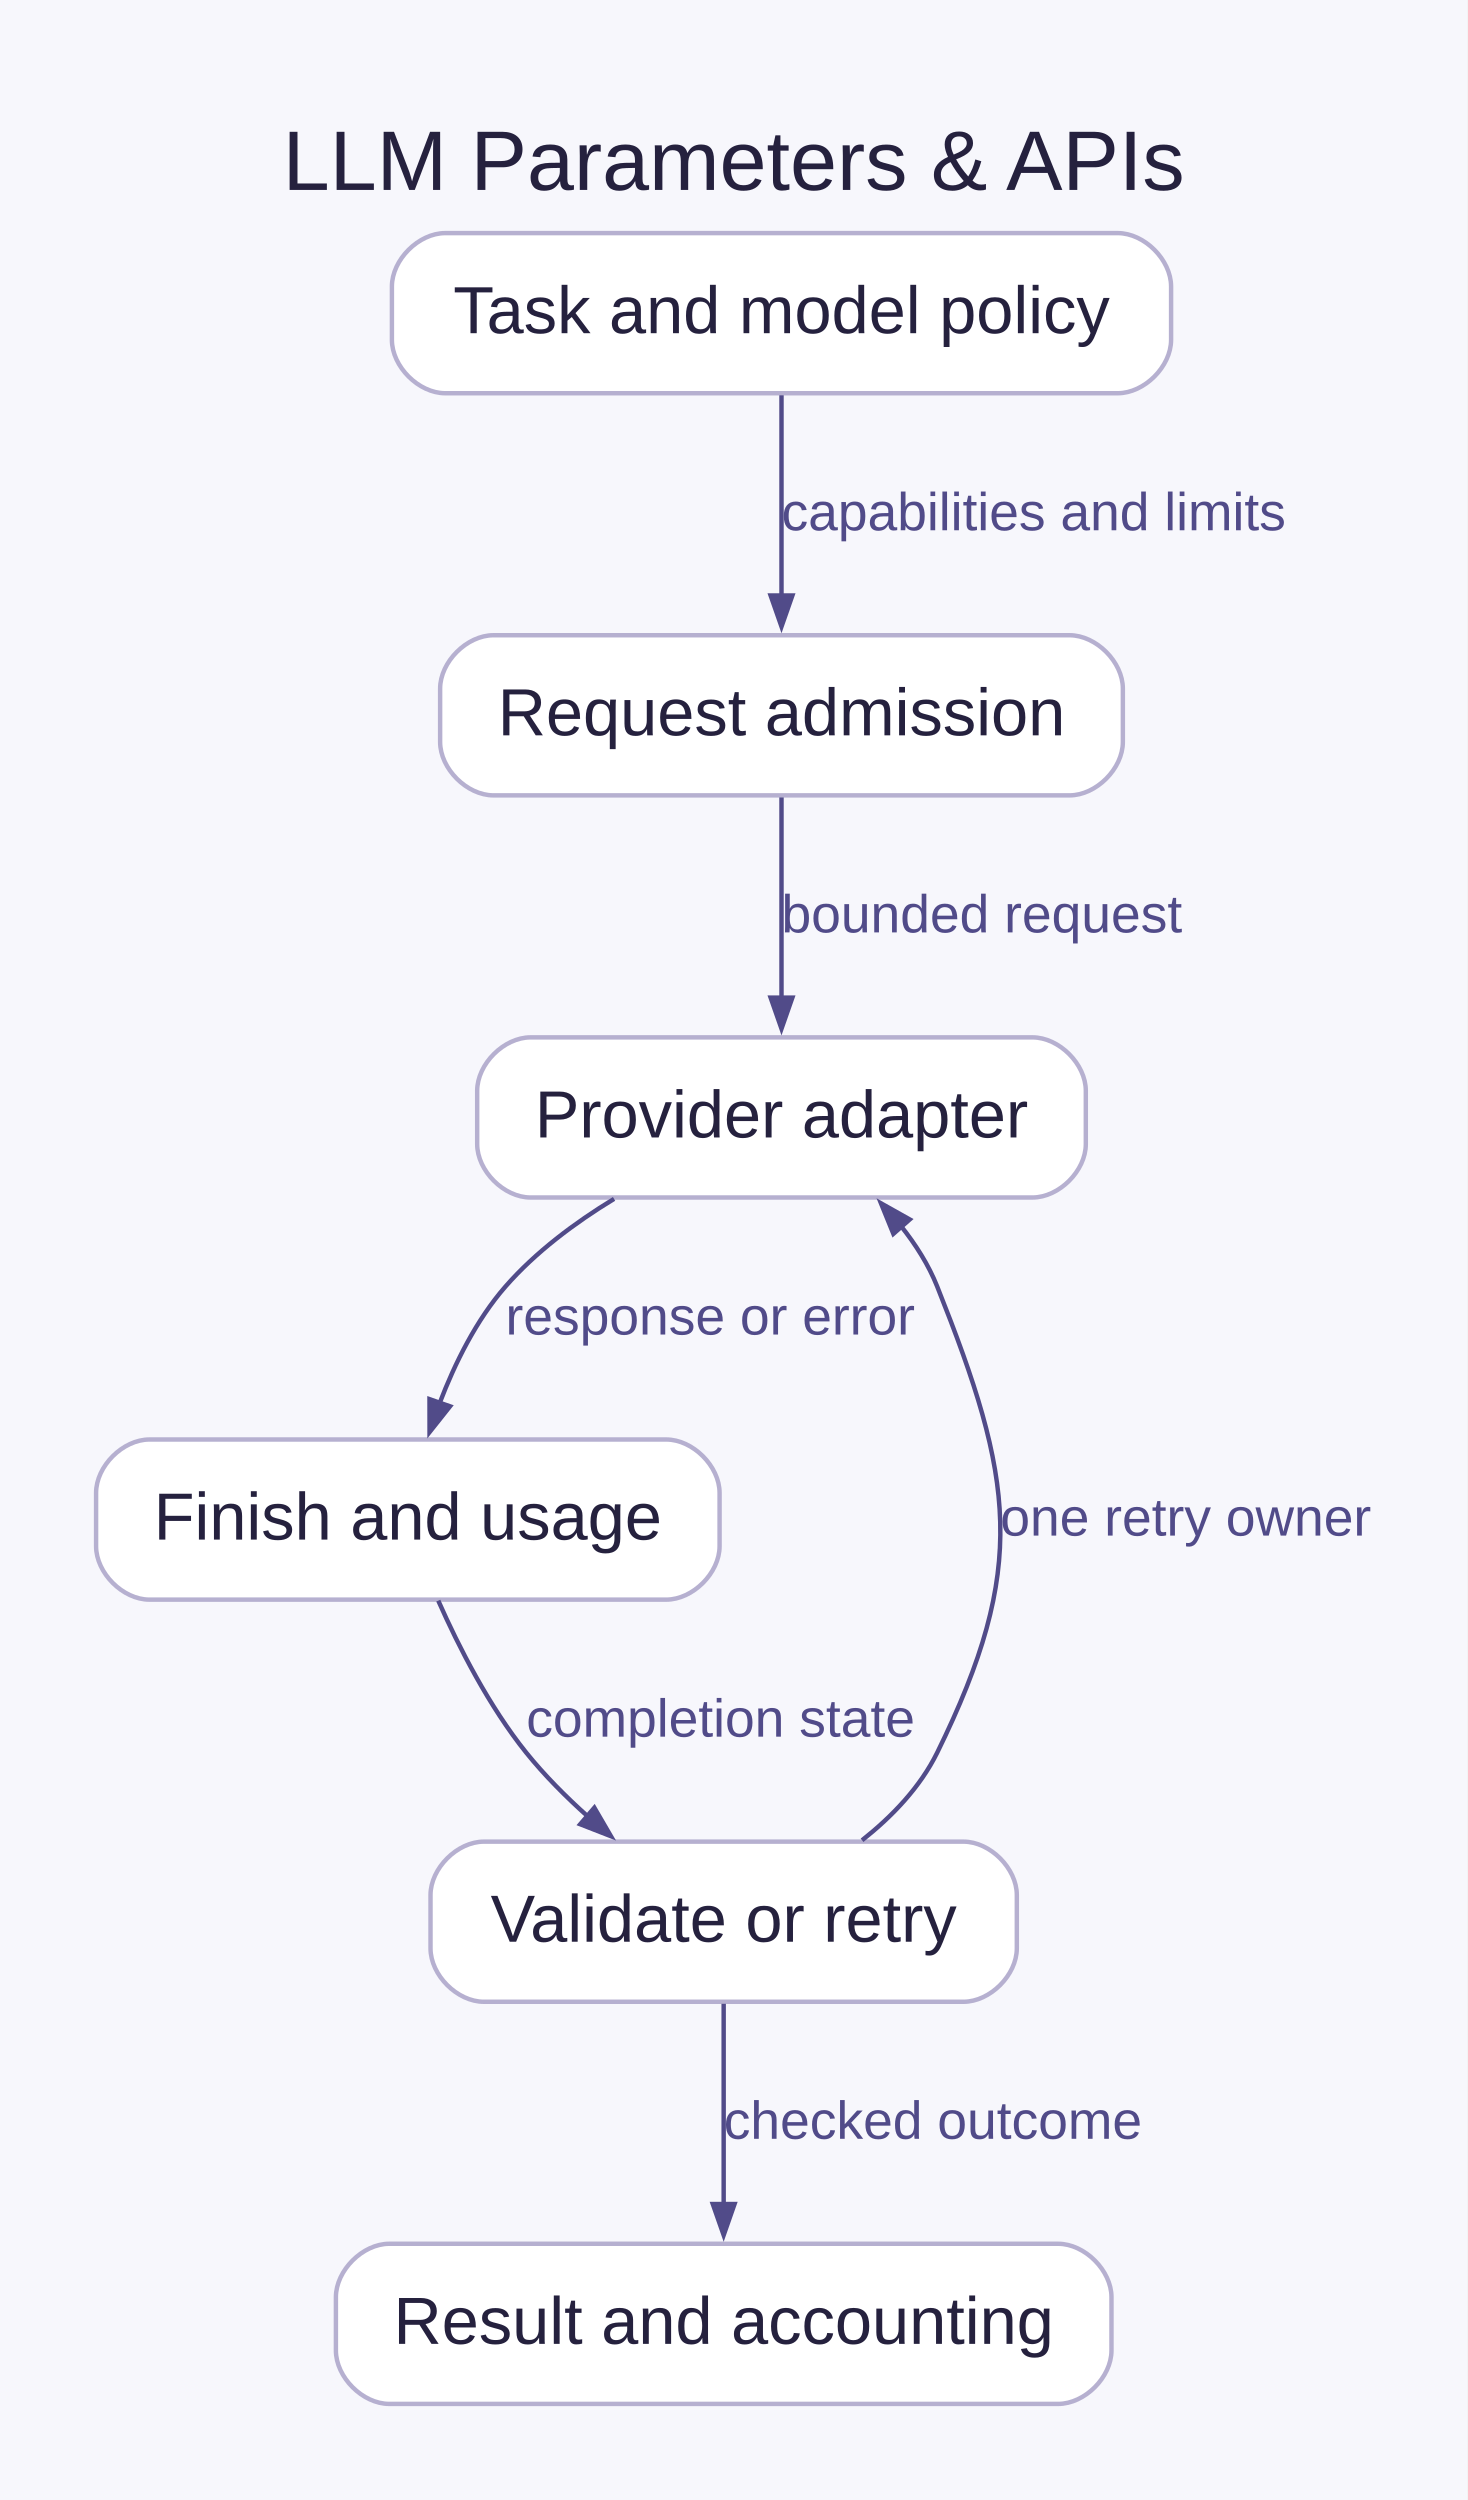
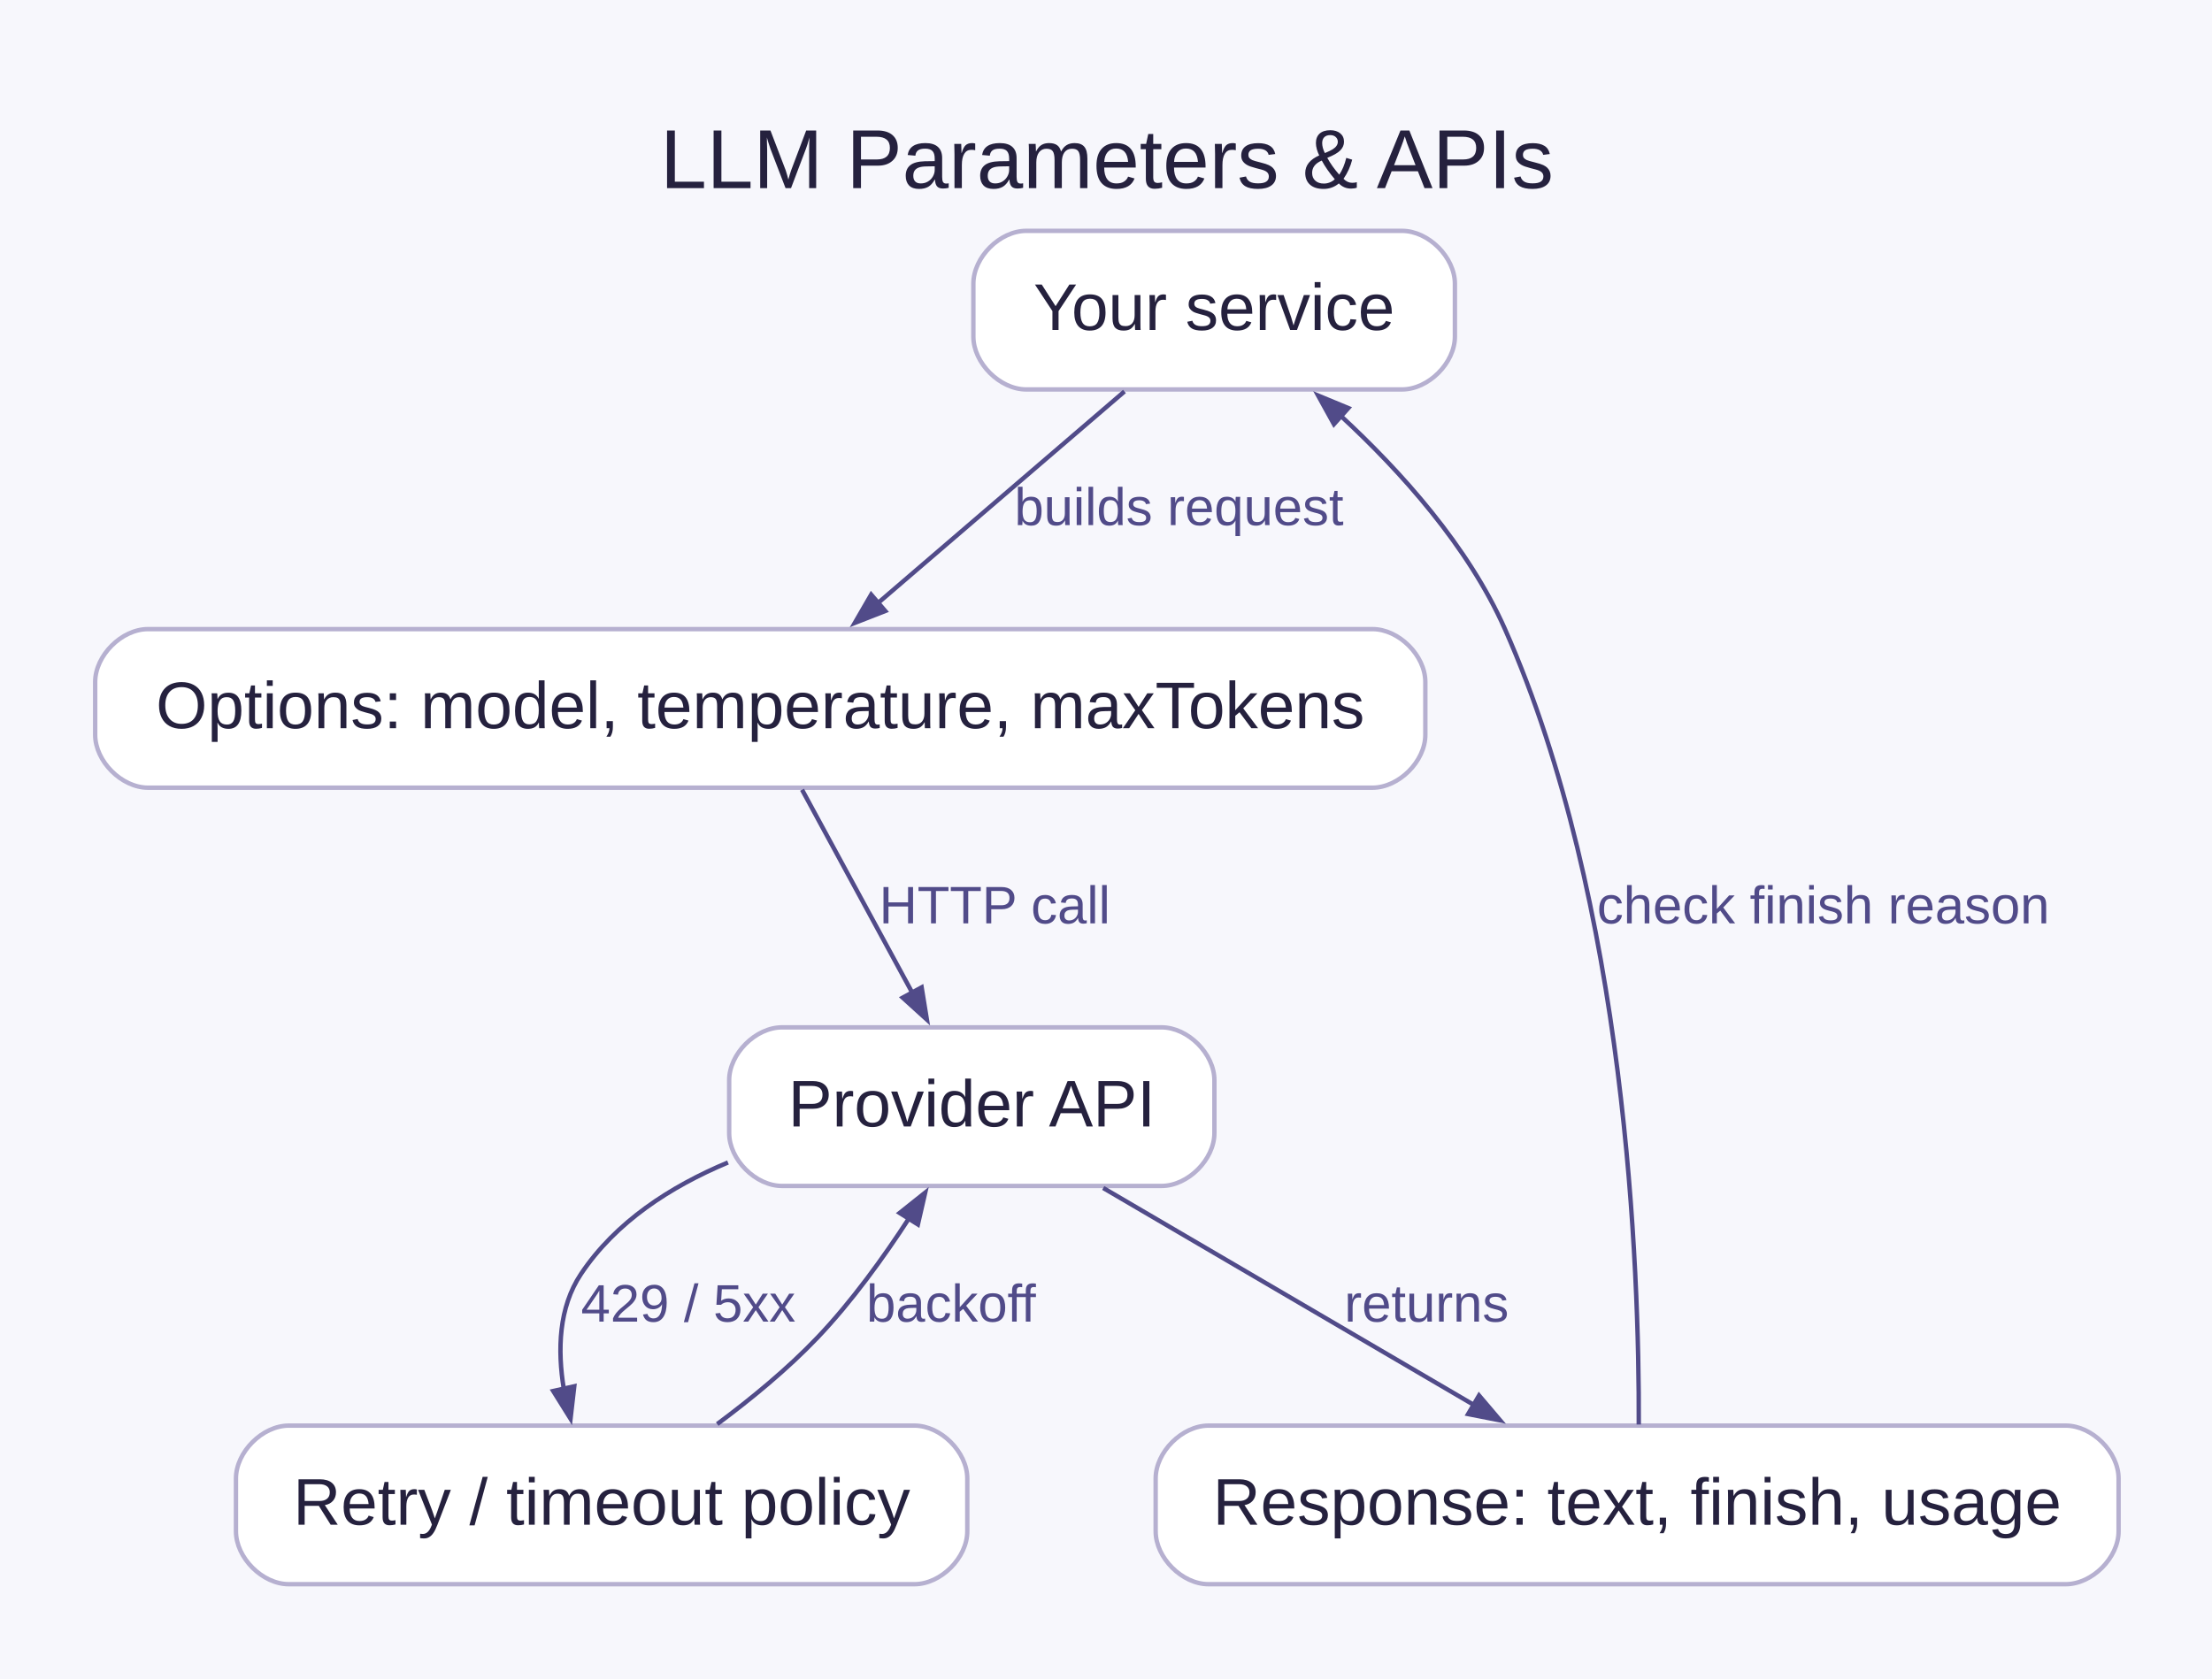
- <svg xmlns="http://www.w3.org/2000/svg" width="330pt" height="562pt" viewBox="0.00 0.00 330.00 562.00" role="img" aria-labelledby="answer-title answer-desc">
-   <g id="graph0" class="graph" transform="scale(1 1) rotate(0) translate(21.6 540.4)">
-     <polygon fill="#f7f7fc" stroke="none" points="-21.6,21.6 -21.6,-540.4 308.25,-540.4 308.25,21.6 -21.6,21.6" />
-     <text xml:space="preserve" text-anchor="middle" x="143.32" y="-497.7" font-family="Arial" font-size="19.00" fill="#25213e">LLM Parameters &amp; APIs</text>
+ <svg xmlns="http://www.w3.org/2000/svg" width="502pt" height="381pt" viewBox="0.00 0.00 502.00 381.00" role="img" aria-labelledby="answer-title answer-desc">
+   <g id="graph0" class="graph" transform="scale(1 1) rotate(0) translate(21.6 359.6)">
+     <polygon fill="#f7f7fc" stroke="none" points="-21.6,21.6 -21.6,-359.6 480.8,-359.6 480.8,21.6 -21.6,21.6" />
+     <text xml:space="preserve" text-anchor="middle" x="229.6" y="-316.9" font-family="Arial" font-size="19.00" fill="#25213e">LLM Parameters &amp; APIs</text>
    <g id="node1" class="node">
-       <path fill="#ffffff" stroke="#b6b0d0" d="M229.66,-488C229.66,-488 78.5,-488 78.5,-488 72.5,-488 66.5,-482 66.5,-476 66.5,-476 66.5,-464 66.5,-464 66.5,-458 72.5,-452 78.5,-452 78.5,-452 229.66,-452 229.66,-452 235.66,-452 241.66,-458 241.66,-464 241.66,-464 241.66,-476 241.66,-476 241.66,-482 235.66,-488 229.66,-488" />
-       <text xml:space="preserve" text-anchor="middle" x="154.08" y="-465.5" font-family="Arial" font-size="15.00" fill="#25213e">Task and model policy</text>
+       <path fill="#ffffff" stroke="#b6b0d0" d="M296.58,-307.2C296.58,-307.2 211.3,-307.2 211.3,-307.2 205.3,-307.2 199.3,-301.2 199.3,-295.2 199.3,-295.2 199.3,-283.2 199.3,-283.2 199.3,-277.2 205.3,-271.2 211.3,-271.2 211.3,-271.2 296.58,-271.2 296.58,-271.2 302.58,-271.2 308.58,-277.2 308.58,-283.2 308.58,-283.2 308.58,-295.2 308.58,-295.2 308.58,-301.2 302.58,-307.2 296.58,-307.2" />
+       <text xml:space="preserve" text-anchor="middle" x="253.94" y="-284.7" font-family="Arial" font-size="15.00" fill="#25213e">Your service</text>
    </g>
    <g id="node2" class="node">
-       <path fill="#ffffff" stroke="#b6b0d0" d="M218.82,-397.6C218.82,-397.6 89.34,-397.6 89.34,-397.6 83.34,-397.6 77.34,-391.6 77.34,-385.6 77.34,-385.6 77.34,-373.6 77.34,-373.6 77.34,-367.6 83.34,-361.6 89.34,-361.6 89.34,-361.6 218.82,-361.6 218.82,-361.6 224.82,-361.6 230.82,-367.6 230.82,-373.6 230.82,-373.6 230.82,-385.6 230.82,-385.6 230.82,-391.6 224.82,-397.6 218.82,-397.6" />
-       <text xml:space="preserve" text-anchor="middle" x="154.08" y="-375.1" font-family="Arial" font-size="15.00" fill="#25213e">Request admission</text>
+       <path fill="#ffffff" stroke="#b6b0d0" d="M289.87,-216.8C289.87,-216.8 12,-216.8 12,-216.8 6,-216.8 0,-210.8 0,-204.8 0,-204.8 0,-192.8 0,-192.8 0,-186.8 6,-180.8 12,-180.8 12,-180.8 289.87,-180.8 289.87,-180.8 295.87,-180.8 301.87,-186.8 301.87,-192.8 301.87,-192.8 301.87,-204.8 301.87,-204.8 301.87,-210.8 295.87,-216.8 289.87,-216.8" />
+       <text xml:space="preserve" text-anchor="middle" x="150.94" y="-194.3" font-family="Arial" font-size="15.00" fill="#25213e">Options: model, temperature, maxTokens</text>
    </g>
    <g id="edge1" class="edge">
-       <path fill="none" stroke="#514b89" d="M154.08,-451.54C154.08,-438.58 154.08,-420.72 154.08,-406.16" />
-       <polygon fill="#514b89" stroke="#514b89" points="156.53,-406.54 154.08,-399.54 151.63,-406.54 156.53,-406.54" />
-       <text xml:space="preserve" text-anchor="middle" x="210.77" y="-421.2" font-family="Arial" font-size="12.00" fill="#514b89">capabilities and limits</text>
+       <path fill="none" stroke="#514b89" d="M233.59,-270.74C217.51,-256.93 194.93,-237.56 177.44,-222.54" />
+       <polygon fill="#514b89" stroke="#514b89" points="179.3,-220.91 172.39,-218.21 176.11,-224.63 179.3,-220.91" />
+       <text xml:space="preserve" text-anchor="middle" x="245.96" y="-240.4" font-family="Arial" font-size="12.00" fill="#514b89">builds request</text>
    </g>
    <g id="node3" class="node">
-       <path fill="#ffffff" stroke="#b6b0d0" d="M210.49,-307.2C210.49,-307.2 97.67,-307.2 97.67,-307.2 91.67,-307.2 85.67,-301.2 85.67,-295.2 85.67,-295.2 85.67,-283.2 85.67,-283.2 85.67,-277.2 91.67,-271.2 97.67,-271.2 97.67,-271.2 210.49,-271.2 210.49,-271.2 216.49,-271.2 222.49,-277.2 222.49,-283.2 222.49,-283.2 222.49,-295.2 222.49,-295.2 222.49,-301.2 216.49,-307.2 210.49,-307.2" />
-       <text xml:space="preserve" text-anchor="middle" x="154.08" y="-284.7" font-family="Arial" font-size="15.00" fill="#25213e">Provider adapter</text>
+       <path fill="#ffffff" stroke="#b6b0d0" d="M242,-126.4C242,-126.4 155.88,-126.4 155.88,-126.4 149.88,-126.4 143.88,-120.4 143.88,-114.4 143.88,-114.4 143.88,-102.4 143.88,-102.4 143.88,-96.4 149.88,-90.4 155.88,-90.4 155.88,-90.4 242,-90.4 242,-90.4 248,-90.4 254,-96.4 254,-102.4 254,-102.4 254,-114.4 254,-114.4 254,-120.4 248,-126.4 242,-126.4" />
+       <text xml:space="preserve" text-anchor="middle" x="198.94" y="-103.9" font-family="Arial" font-size="15.00" fill="#25213e">Provider API</text>
    </g>
    <g id="edge2" class="edge">
-       <path fill="none" stroke="#514b89" d="M154.08,-361.14C154.08,-348.18 154.08,-330.32 154.08,-315.76" />
-       <polygon fill="#514b89" stroke="#514b89" points="156.53,-316.14 154.08,-309.14 151.63,-316.14 156.53,-316.14" />
-       <text xml:space="preserve" text-anchor="middle" x="199.12" y="-330.8" font-family="Arial" font-size="12.00" fill="#514b89">bounded request</text>
+       <path fill="none" stroke="#514b89" d="M160.42,-180.34C167.59,-167.14 177.52,-148.85 185.5,-134.14" />
+       <polygon fill="#514b89" stroke="#514b89" points="187.56,-135.48 188.75,-128.16 183.26,-133.14 187.56,-135.48" />
+       <text xml:space="preserve" text-anchor="middle" x="204.15" y="-150" font-family="Arial" font-size="12.00" fill="#514b89">HTTP call</text>
    </g>
    <g id="node4" class="node">
-       <path fill="#ffffff" stroke="#b6b0d0" d="M128.16,-216.8C128.16,-216.8 12,-216.8 12,-216.8 6,-216.8 0,-210.8 0,-204.8 0,-204.8 0,-192.8 0,-192.8 0,-186.8 6,-180.8 12,-180.8 12,-180.8 128.16,-180.8 128.16,-180.8 134.16,-180.8 140.16,-186.8 140.16,-192.8 140.16,-192.8 140.16,-204.8 140.16,-204.8 140.16,-210.8 134.16,-216.8 128.16,-216.8" />
-       <text xml:space="preserve" text-anchor="middle" x="70.08" y="-194.3" font-family="Arial" font-size="15.00" fill="#25213e">Finish and usage</text>
+       <path fill="#ffffff" stroke="#b6b0d0" d="M447.2,-36C447.2,-36 252.67,-36 252.67,-36 246.67,-36 240.67,-30 240.67,-24 240.67,-24 240.67,-12 240.67,-12 240.67,-6 246.67,0 252.67,0 252.67,0 447.2,0 447.2,0 453.2,0 459.2,-6 459.2,-12 459.2,-12 459.2,-24 459.2,-24 459.2,-30 453.2,-36 447.2,-36" />
+       <text xml:space="preserve" text-anchor="middle" x="349.94" y="-13.5" font-family="Arial" font-size="15.00" fill="#25213e">Response: text, finish, usage</text>
    </g>
    <g id="edge3" class="edge">
-       <path fill="none" stroke="#514b89" d="M116.44,-270.89C107.61,-265.52 98.81,-258.94 92.04,-251.2 85.49,-243.7 80.66,-233.96 77.23,-224.98" />
-       <polygon fill="#514b89" stroke="#514b89" points="79.57,-224.26 74.96,-218.45 74.95,-225.87 79.57,-224.26" />
-       <text xml:space="preserve" text-anchor="middle" x="138.06" y="-240.4" font-family="Arial" font-size="12.00" fill="#514b89">response or error</text>
+       <path fill="none" stroke="#514b89" d="M228.77,-89.94C252.97,-75.77 287.19,-55.73 313.1,-40.57" />
+       <polygon fill="#514b89" stroke="#514b89" points="314.06,-42.84 318.86,-37.19 311.58,-38.62 314.06,-42.84" />
+       <text xml:space="preserve" text-anchor="middle" x="302.15" y="-59.6" font-family="Arial" font-size="12.00" fill="#514b89">returns</text>
    </g>
    <g id="node5" class="node">
-       <path fill="#ffffff" stroke="#b6b0d0" d="M194.98,-126.4C194.98,-126.4 87.18,-126.4 87.18,-126.4 81.18,-126.4 75.18,-120.4 75.18,-114.4 75.18,-114.4 75.18,-102.4 75.18,-102.4 75.18,-96.4 81.18,-90.4 87.18,-90.4 87.18,-90.4 194.98,-90.4 194.98,-90.4 200.98,-90.4 206.98,-96.4 206.98,-102.4 206.98,-102.4 206.98,-114.4 206.98,-114.4 206.98,-120.4 200.98,-126.4 194.98,-126.4" />
-       <text xml:space="preserve" text-anchor="middle" x="141.08" y="-103.9" font-family="Arial" font-size="15.00" fill="#25213e">Validate or retry</text>
+       <path fill="#ffffff" stroke="#b6b0d0" d="M185.92,-36C185.92,-36 43.95,-36 43.95,-36 37.95,-36 31.95,-30 31.95,-24 31.95,-24 31.95,-12 31.95,-12 31.95,-6 37.95,0 43.95,0 43.95,0 185.92,0 185.92,0 191.92,0 197.92,-6 197.92,-12 197.92,-12 197.92,-24 197.92,-24 197.92,-30 191.92,-36 185.92,-36" />
+       <text xml:space="preserve" text-anchor="middle" x="114.94" y="-13.5" font-family="Arial" font-size="15.00" fill="#25213e">Retry / timeout policy</text>
+     </g>
+     <g id="edge5" class="edge">
+       <path fill="none" stroke="#514b89" d="M143.61,-95.73C130.52,-90.25 118.1,-82.2 110.24,-70.4 105.19,-62.83 104.89,-53.18 106.36,-44.28" />
+       <polygon fill="#514b89" stroke="#514b89" points="108.73,-44.93 107.88,-37.56 103.95,-43.85 108.73,-44.93" />
+       <text xml:space="preserve" text-anchor="middle" x="134.59" y="-59.6" font-family="Arial" font-size="12.00" fill="#514b89">429 / 5xx</text>
    </g>
    <g id="edge4" class="edge">
-       <path fill="none" stroke="#514b89" d="M76.92,-180.58C81.57,-170.08 88.39,-156.74 96.7,-146.4 100.77,-141.34 105.61,-136.48 110.58,-132.03" />
-       <polygon fill="#514b89" stroke="#514b89" points="112.01,-134.03 115.74,-127.62 108.83,-130.31 112.01,-134.03" />
-       <text xml:space="preserve" text-anchor="middle" x="140.39" y="-150" font-family="Arial" font-size="12.00" fill="#514b89">completion state</text>
+       <path fill="none" stroke="#514b89" d="M350.31,-36.25C350.44,-71.67 347.5,-154.55 319.94,-216.8 311.64,-235.54 296.37,-252.56 282.6,-265.28" />
+       <polygon fill="#514b89" stroke="#514b89" points="281.13,-263.31 277.54,-269.81 284.4,-266.97 281.13,-263.31" />
+       <text xml:space="preserve" text-anchor="middle" x="392.18" y="-150" font-family="Arial" font-size="12.00" fill="#514b89">check finish reason</text>
    </g>
    <g id="edge6" class="edge">
-       <path fill="none" stroke="#514b89" d="M172.19,-126.71C178.98,-132.08 185.27,-138.66 189.08,-146.4 209.64,-188.2 206.31,-207.92 189.08,-251.2 187.15,-256.05 184.25,-260.63 180.92,-264.81" />
-       <polygon fill="#514b89" stroke="#514b89" points="179.23,-263.03 176.44,-269.9 182.91,-266.27 179.23,-263.03" />
-       <text xml:space="preserve" text-anchor="middle" x="244.96" y="-195.2" font-family="Arial" font-size="12.00" fill="#514b89">one retry owner</text>
-     </g>
-     <g id="node6" class="node">
-       <path fill="#ffffff" stroke="#b6b0d0" d="M216.26,-36C216.26,-36 65.91,-36 65.91,-36 59.91,-36 53.91,-30 53.91,-24 53.91,-24 53.91,-12 53.91,-12 53.91,-6 59.91,0 65.91,0 65.91,0 216.26,0 216.26,0 222.26,0 228.26,-6 228.26,-12 228.26,-12 228.26,-24 228.26,-24 228.26,-30 222.26,-36 216.26,-36" />
-       <text xml:space="preserve" text-anchor="middle" x="141.08" y="-13.5" font-family="Arial" font-size="15.00" fill="#25213e">Result and accounting</text>
-     </g>
-     <g id="edge5" class="edge">
-       <path fill="none" stroke="#514b89" d="M141.08,-89.94C141.08,-76.98 141.08,-59.12 141.08,-44.56" />
-       <polygon fill="#514b89" stroke="#514b89" points="143.53,-44.94 141.08,-37.94 138.63,-44.94 143.53,-44.94" />
-       <text xml:space="preserve" text-anchor="middle" x="188.11" y="-59.6" font-family="Arial" font-size="12.00" fill="#514b89">checked outcome</text>
+       <path fill="none" stroke="#514b89" d="M141.17,-36.35C148.94,-42.12 157.17,-48.9 163.94,-56 171.69,-64.14 178.93,-74.17 184.79,-83.2" />
+       <polygon fill="#514b89" stroke="#514b89" points="182.57,-84.27 188.37,-88.89 186.71,-81.66 182.57,-84.27" />
+       <text xml:space="preserve" text-anchor="middle" x="194.24" y="-59.6" font-family="Arial" font-size="12.00" fill="#514b89">backoff</text>
    </g>
  </g>
</svg>
